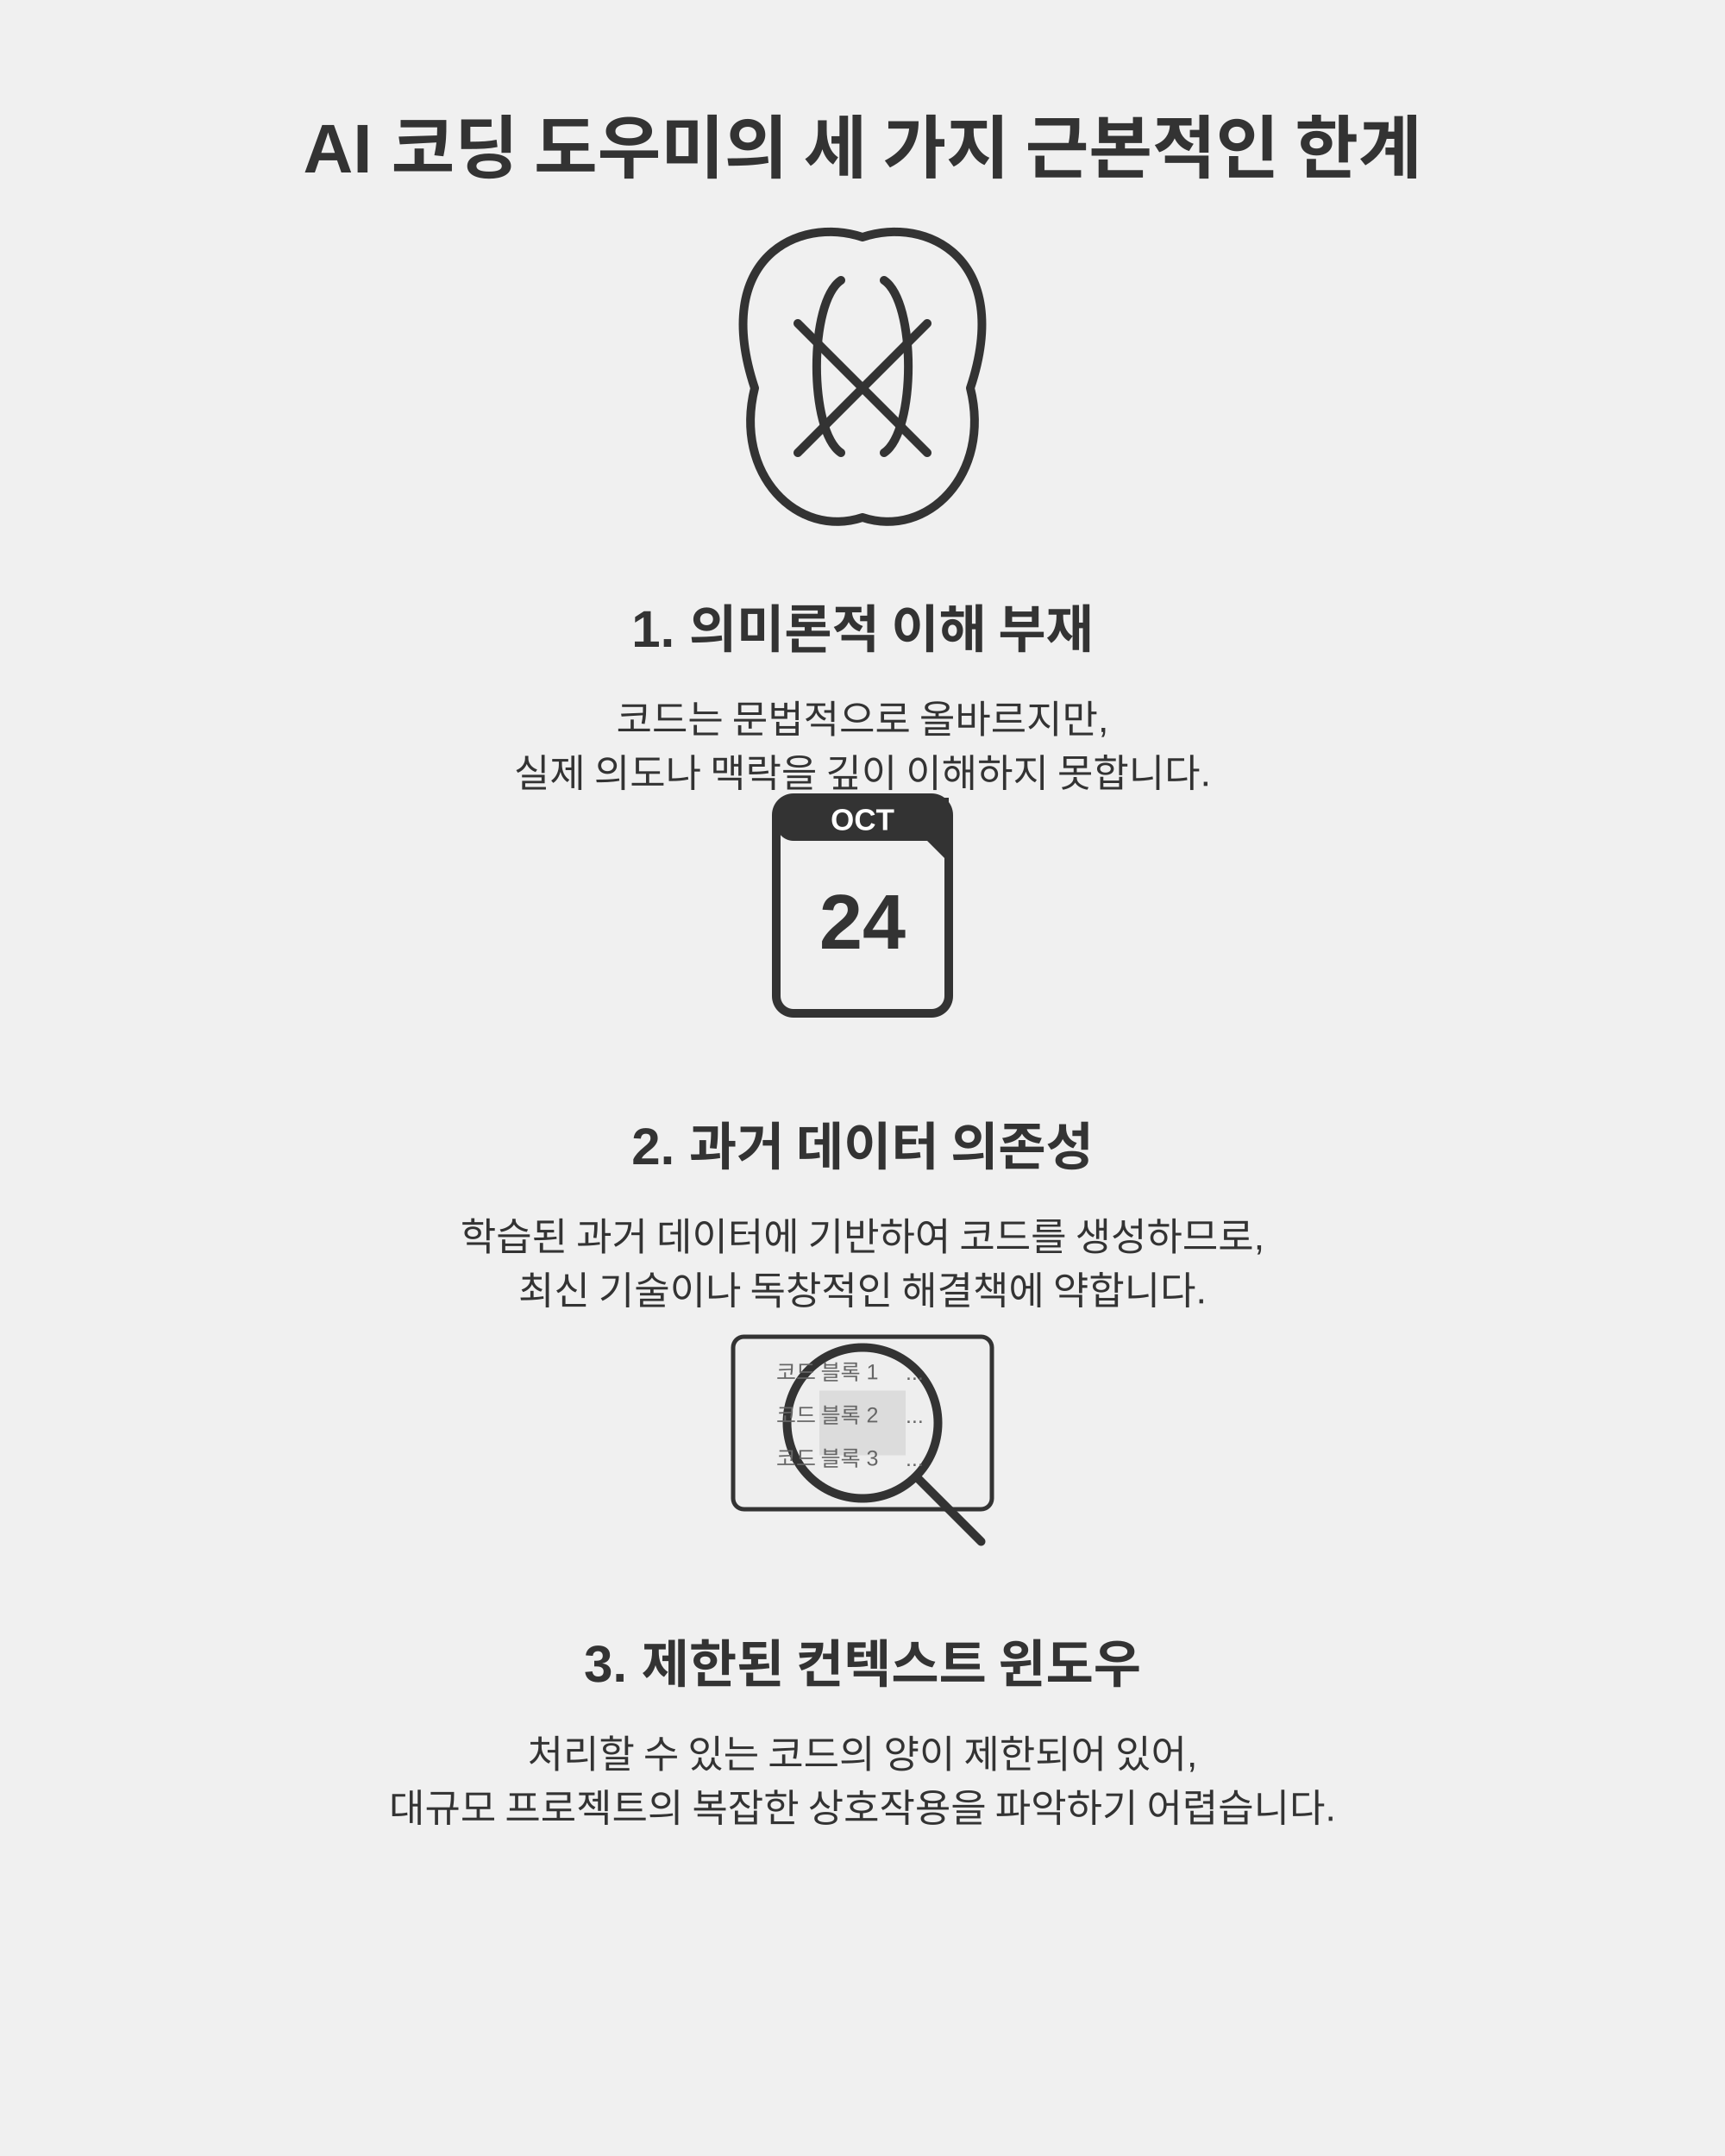
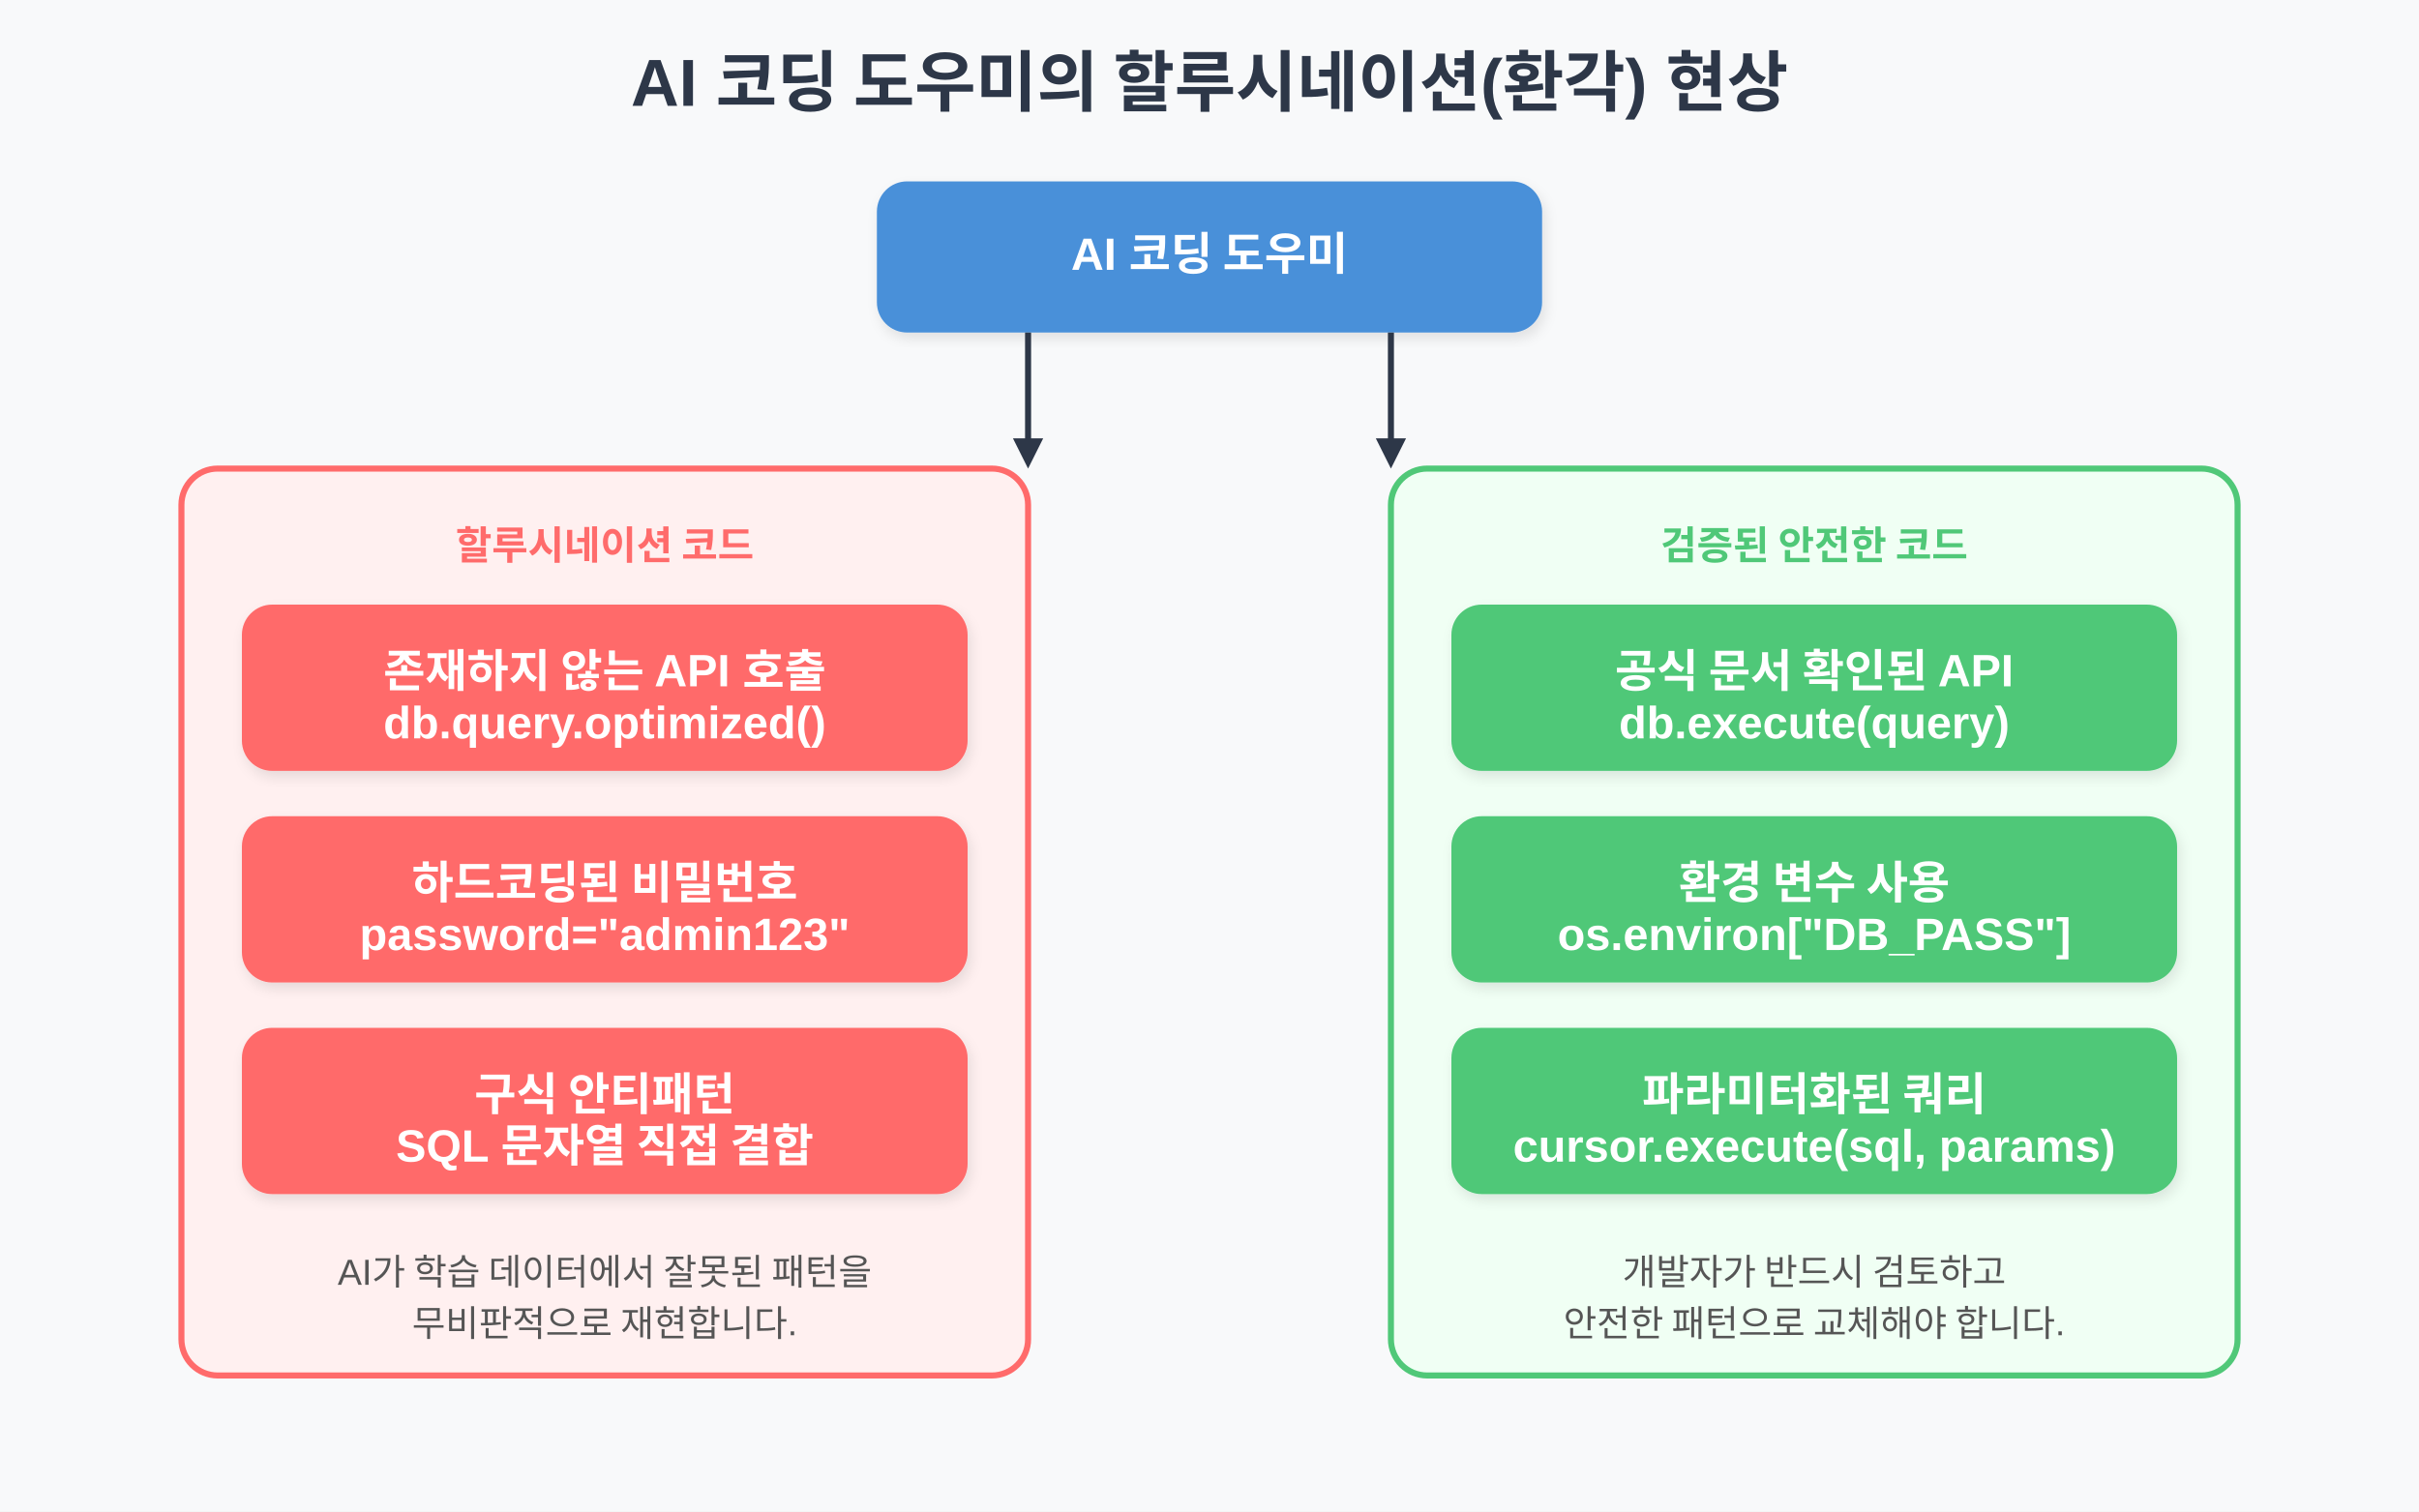
- <svg xmlns="http://www.w3.org/2000/svg" viewBox="0 0 800 1000">
+ <svg xmlns="http://www.w3.org/2000/svg" viewBox="0 0 800 500">
+   <defs>
+     <filter id="sh">
+       <feDropShadow dx="1" dy="2" stdDeviation="2" flood-opacity="0.1" />
+     </filter>
+   </defs>
  <style>
-     .title {
-       font-family: "Arial, sans-serif";
-       font-size: 32px;
-       font-weight: bold;
-       fill: #333;
-       text-anchor: middle;
-     }
-     .section-title {
-       font-family: "Arial, sans-serif";
-       font-size: 24px;
-       font-weight: bold;
-       fill: #333;
-       text-anchor: middle;
-     }
-     .description {
-       font-family: "Arial, sans-serif";
-       font-size: 18px;
-       fill: #333;
-       text-anchor: middle;
-     }
-     .icon-stroke {
-       stroke: #333;
-       stroke-width: 4;
-       fill: none;
-       stroke-linecap: round;
-       stroke-linejoin: round;
-     }
-     .icon-fill {
-       fill: #333;
-     }
+     .title { font-family: Arial, sans-serif; font-size: 22px; font-weight: bold; fill: #2D3748; text-anchor: middle; }
+     .box { rx: 10; filter: url(#sh); }
+     .lbl { font-family: Arial, sans-serif; font-size: 15px; font-weight: bold; fill: #fff; text-anchor: middle; dominant-baseline: middle; }
+     .desc { font-family: Arial, sans-serif; font-size: 12px; fill: #555; text-anchor: middle; }
+     .warn { font-family: Arial, sans-serif; font-size: 13px; font-weight: bold; fill: #FF6B6B; text-anchor: middle; }
+     .ok { font-family: Arial, sans-serif; font-size: 13px; font-weight: bold; fill: #50C878; text-anchor: middle; }
  </style>
-   <text x="400" y="80" class="title">AI 코딩 도우미의 세 가지 근본적인 한계</text>
-   <g transform="translate(0, 180)">
-     <g transform="translate(400, 0)">
-       <path class="icon-stroke" d="M-50,0 C-70,-60 -30,-80 0,-70 C30,-80 70,-60 50,0 C60,40 30,70 0,60 C-30,70 -60,40 -50,0 Z" />
-       <path class="icon-stroke" d="M-10,-50 C-25,-40 -25,20 -10,30" />
-       <path class="icon-stroke" d="M10,-50 C25,-40 25,20 10,30" />
-       <line class="icon-stroke" x1="-30" y1="-30" x2="30" y2="30" />
-       <line class="icon-stroke" x1="30" y1="-30" x2="-30" y2="30" />
-     </g>
-     <text x="400" y="120" class="section-title">1. 의미론적 이해 부재</text>
-     <text x="400" y="160" class="description">코드는 문법적으로 올바르지만,</text>
-     <text x="400" y="185" class="description">실제 의도나 맥락을 깊이 이해하지 못합니다.</text>
-   </g>
-   <g transform="translate(0, 420)">
-     <g transform="translate(400, 0)">
-       <rect class="icon-stroke" x="-40" y="-50" width="80" height="100" rx="8" ry="8" />
-       <rect class="icon-fill" x="-40" y="-50" width="80" height="20" rx="8" ry="8" />
-       <text x="0" y="-35" font-family="Arial, sans-serif" font-size="14" font-weight="bold" fill="white" text-anchor="middle">OCT</text>
-       <text x="0" y="20" font-family="Arial, sans-serif" font-size="36" font-weight="bold" fill="#333" text-anchor="middle">24</text>
-       <path class="icon-fill" d="M40,-50 L10,-50 L40,-20 Z" />
-     </g>
-     <text x="400" y="120" class="section-title">2. 과거 데이터 의존성</text>
-     <text x="400" y="160" class="description">학습된 과거 데이터에 기반하여 코드를 생성하므로,</text>
-     <text x="400" y="185" class="description">최신 기술이나 독창적인 해결책에 약합니다.</text>
-   </g>
-   <g transform="translate(0, 660)">
-     <g transform="translate(400, 0)">
-       <rect x="-60" y="-40" width="120" height="80" fill="#EEE" stroke="#333" stroke-width="2" rx="5" ry="5" />
-       <circle class="icon-stroke" cx="0" cy="0" r="35" />
-       <line class="icon-stroke" x1="25" y1="25" x2="55" y2="55" />
-       <rect x="-20" y="-15" width="40" height="30" fill="#333" opacity="0.1" />
-       <text x="-40" y="-20" font-family="Arial, sans-serif" font-size="10" fill="#666">코드 블록 1</text>
-       <text x="-40" y="0" font-family="Arial, sans-serif" font-size="10" fill="#666">코드 블록 2</text>
-       <text x="-40" y="20" font-family="Arial, sans-serif" font-size="10" fill="#666">코드 블록 3</text>
-       <text x="20" y="-20" font-family="Arial, sans-serif" font-size="10" fill="#666">...</text>
-       <text x="20" y="0" font-family="Arial, sans-serif" font-size="10" fill="#666">...</text>
-       <text x="20" y="20" font-family="Arial, sans-serif" font-size="10" fill="#666">...</text>
-     </g>
-     <text x="400" y="120" class="section-title">3. 제한된 컨텍스트 윈도우</text>
-     <text x="400" y="160" class="description">처리할 수 있는 코드의 양이 제한되어 있어,</text>
-     <text x="400" y="185" class="description">대규모 프로젝트의 복잡한 상호작용을 파악하기 어렵습니다.</text>
-   </g>
+   <rect width="800" height="500" fill="#f8f9fa" />
+   <text x="400" y="35" class="title">AI 코딩 도우미의 할루시네이션(환각) 현상</text>
+   <rect x="290" y="60" width="220" height="50" class="box" fill="#4A90D9" />
+   <text x="400" y="85" class="lbl">AI 코딩 도우미</text>
+   <line x1="340" y1="110" x2="340" y2="150" stroke="#2D3748" stroke-width="2" />
+   <polygon points="340,155 335,145 345,145" fill="#2D3748" />
+   <line x1="460" y1="110" x2="460" y2="150" stroke="#2D3748" stroke-width="2" />
+   <polygon points="460,155 455,145 465,145" fill="#2D3748" />
+   <rect x="60" y="155" width="280" height="300" rx="12" fill="#FFF0F0" stroke="#FF6B6B" stroke-width="2" />
+   <text x="200" y="185" class="warn">할루시네이션 코드</text>
+   <rect x="80" y="200" width="240" height="55" class="box" fill="#FF6B6B" />
+   <text x="200" y="222" class="lbl">존재하지 않는 API 호출</text>
+   <text x="200" y="240" class="lbl" font-size="11">db.query.optimized()</text>
+   <rect x="80" y="270" width="240" height="55" class="box" fill="#FF6B6B" />
+   <text x="200" y="292" class="lbl">하드코딩된 비밀번호</text>
+   <text x="200" y="310" class="lbl" font-size="11">password="admin123"</text>
+   <rect x="80" y="340" width="240" height="55" class="box" fill="#FF6B6B" />
+   <text x="200" y="362" class="lbl">구식 안티패턴</text>
+   <text x="200" y="380" class="lbl" font-size="11">SQL 문자열 직접 결합</text>
+   <text x="200" y="425" class="desc">AI가 학습 데이터에서 잘못된 패턴을</text>
+   <text x="200" y="442" class="desc">무비판적으로 재현합니다.</text>
+   <rect x="460" y="155" width="280" height="300" rx="12" fill="#F0FFF4" stroke="#50C878" stroke-width="2" />
+   <text x="600" y="185" class="ok">검증된 안전한 코드</text>
+   <rect x="480" y="200" width="240" height="55" class="box" fill="#50C878" />
+   <text x="600" y="222" class="lbl">공식 문서 확인된 API</text>
+   <text x="600" y="240" class="lbl" font-size="11">db.execute(query)</text>
+   <rect x="480" y="270" width="240" height="55" class="box" fill="#50C878" />
+   <text x="600" y="292" class="lbl">환경 변수 사용</text>
+   <text x="600" y="310" class="lbl" font-size="11">os.environ["DB_PASS"]</text>
+   <rect x="480" y="340" width="240" height="55" class="box" fill="#50C878" />
+   <text x="600" y="362" class="lbl">파라미터화된 쿼리</text>
+   <text x="600" y="380" class="lbl" font-size="11">cursor.execute(sql, params)</text>
+   <text x="600" y="425" class="desc">개발자가 반드시 검토하고</text>
+   <text x="600" y="442" class="desc">안전한 패턴으로 교체해야 합니다.</text>
</svg>
